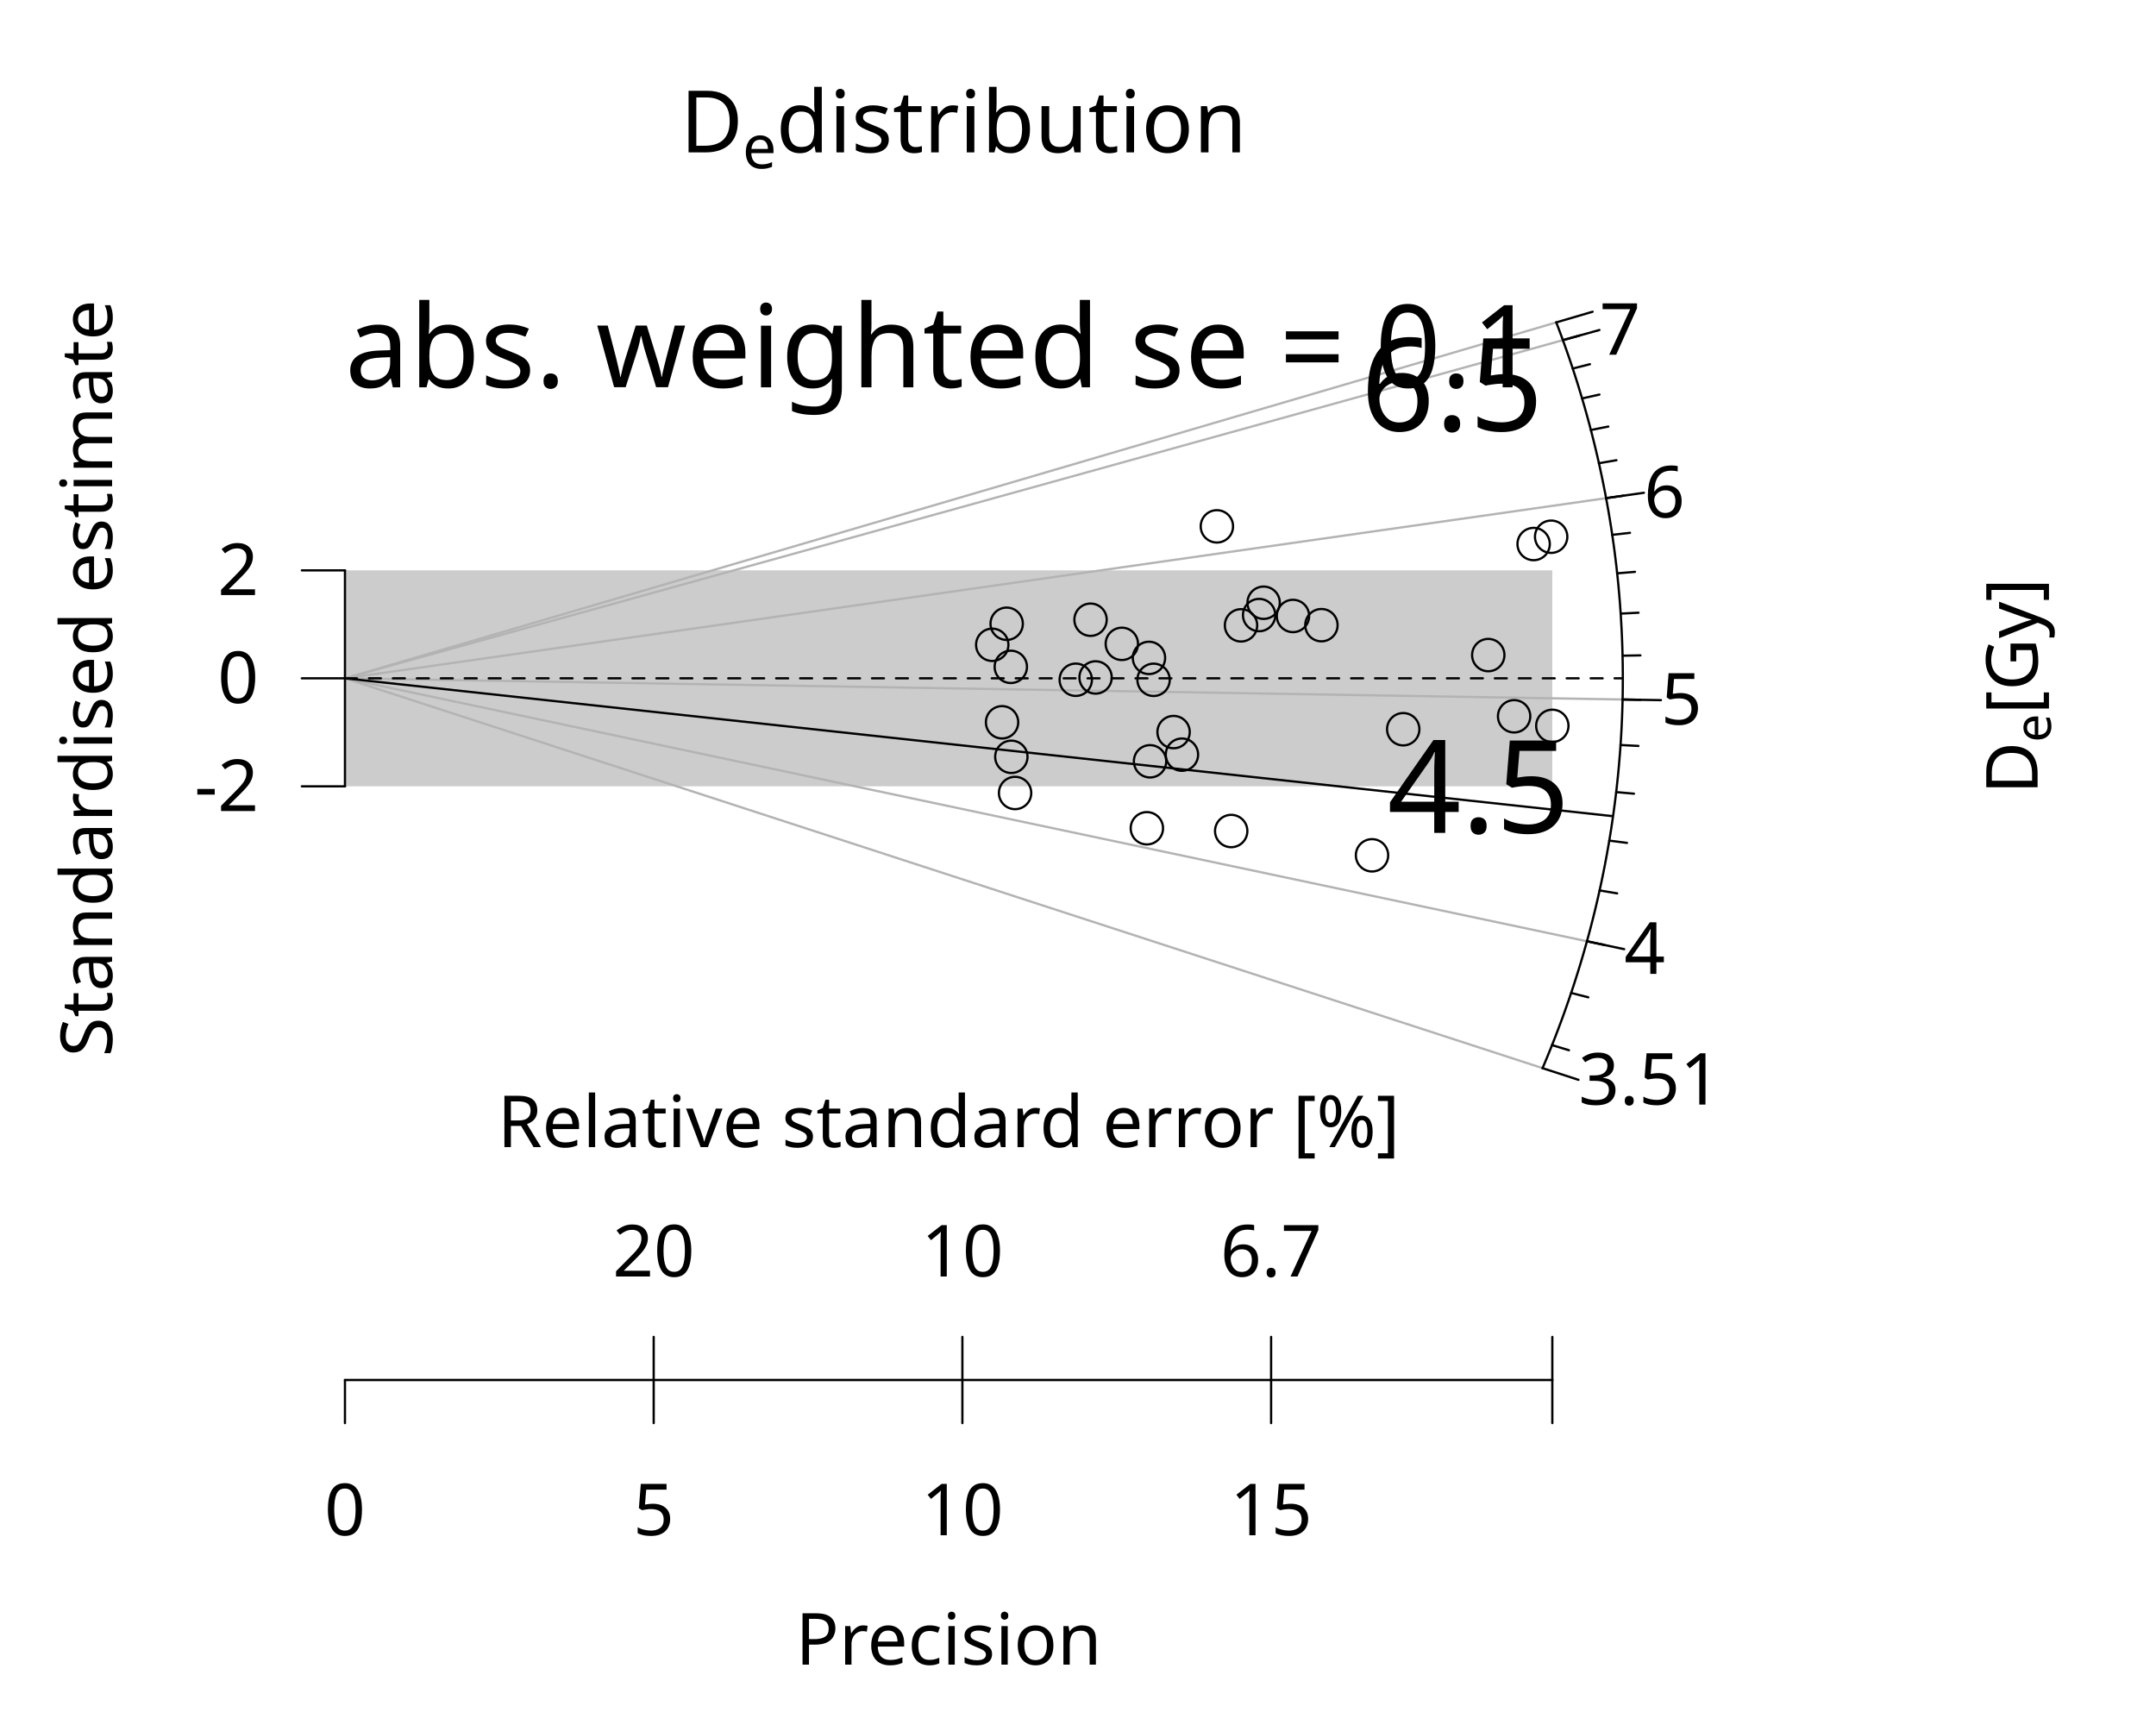
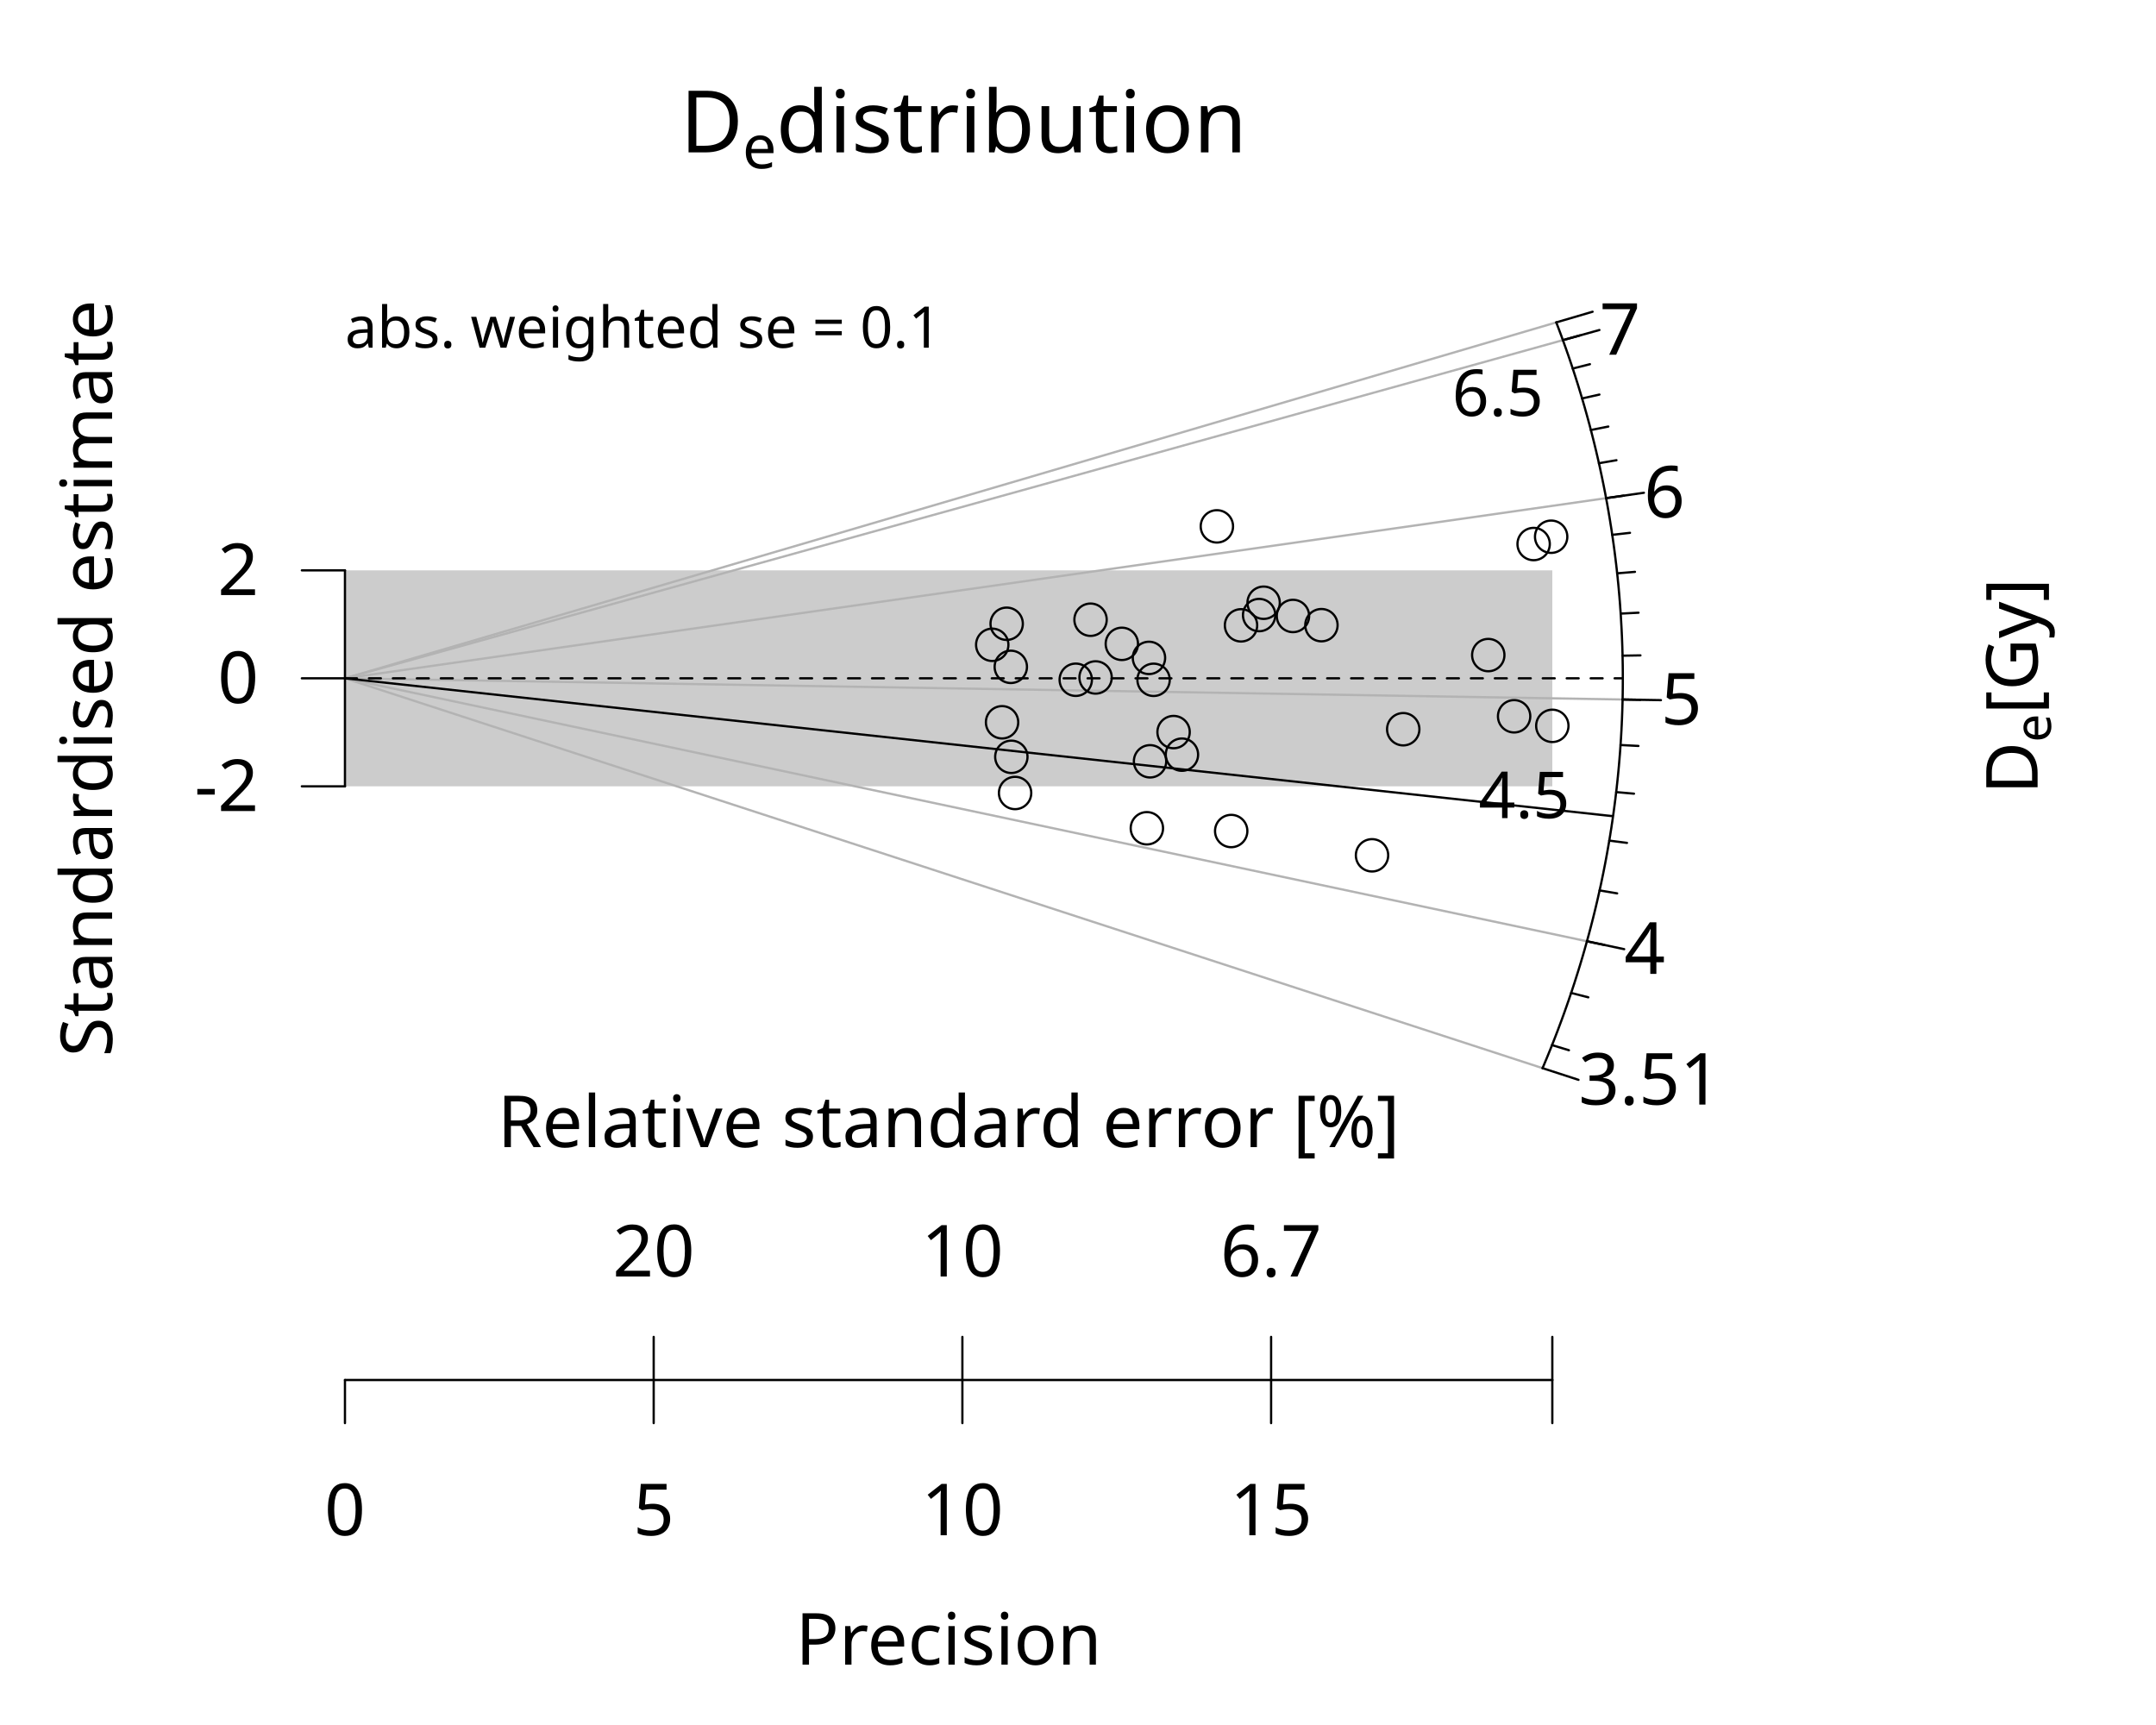
<svg xmlns="http://www.w3.org/2000/svg" class="svglite" data-engine-version="2.0" width="720.00pt" height="576.00pt" viewBox="0 0 720.00 576.00">
  <defs>
    <style type="text/css">
    .svglite line, .svglite polyline, .svglite polygon, .svglite path, .svglite rect, .svglite circle {
      fill: none;
      stroke: #000000;
      stroke-linecap: round;
      stroke-linejoin: round;
      stroke-miterlimit: 10.00;
    }
  </style>
  </defs>
  <rect width="100%" height="100%" style="stroke: none; fill: #FFFFFF;" />
  <defs>
    <clipPath id="cpMC4wMHw3MjAuMDB8MC4wMHw1NzYuMDA=">
      <rect x="0.00" y="0.00" width="720.00" height="576.00" />
    </clipPath>
  </defs>
  <g clip-path="url(#cpMC4wMHw3MjAuMDB8MC4wMHw1NzYuMDA=)">
    <text transform="translate(37.44,226.50) rotate(-90)" text-anchor="middle" style="font-size: 24.00px; font-family: sans;" textLength="238.84px" lengthAdjust="spacingAndGlyphs">Standardised estimate</text>
    <polygon points="115.20,262.56 115.20,190.45 518.40,190.45 518.40,262.56 " style="stroke-width: 0.75; stroke: none; fill: #CCCCCC;" />
    <polyline points="115.20,226.50 515.14,356.67 " style="stroke-width: 0.75; stroke: #B3B3B3;" />
    <polyline points="115.20,226.50 519.72,107.65 " style="stroke-width: 0.75; stroke: #B3B3B3;" />
    <polyline points="115.20,226.50 529.96,314.30 " style="stroke-width: 0.75; stroke: #B3B3B3;" />
    <polyline points="115.20,226.50 541.87,233.57 " style="stroke-width: 0.75; stroke: #B3B3B3;" />
    <polyline points="115.20,226.50 536.36,166.34 " style="stroke-width: 0.75; stroke: #B3B3B3;" />
    <polyline points="115.20,226.50 521.93,113.58 " style="stroke-width: 0.75; stroke: #B3B3B3;" />
    <polyline points="115.20,226.50 541.94,226.50 " style="stroke-width: 0.75; stroke-dasharray: 4.00,4.00;" />
    <polyline points="115.20,226.50 538.68,272.54 " style="stroke-width: 0.75;" />
-     <text x="524.28" y="278.12" text-anchor="end" style="font-size: 43.20px; font-family: sans;" textLength="60.06px" lengthAdjust="spacingAndGlyphs">4.5</text>
+     <text x="524.28" y="273.17" text-anchor="end" style="font-size: 21.60px; font-family: sans;" textLength="30.03px" lengthAdjust="spacingAndGlyphs">4.5</text>
    <polyline points="115.20,226.50 529.84,138.25 " style="stroke-width: 0.75; stroke: none;" />
-     <text x="515.44" y="143.84" text-anchor="end" style="font-size: 43.20px; font-family: sans;" textLength="60.06px" lengthAdjust="spacingAndGlyphs">6.5</text>
+     <text x="515.44" y="138.89" text-anchor="end" style="font-size: 21.60px; font-family: sans;" textLength="30.03px" lengthAdjust="spacingAndGlyphs">6.5</text>
    <polygon points="515.14,356.67 515.32,356.23 515.51,355.80 515.69,355.36 515.88,354.92 516.06,354.48 516.24,354.04 516.43,353.60 516.61,353.16 516.79,352.72 516.97,352.28 517.15,351.84 517.33,351.39 517.51,350.95 517.69,350.51 517.87,350.06 518.05,349.62 518.23,349.17 518.40,348.72 518.58,348.28 518.76,347.83 518.93,347.38 519.11,346.93 519.28,346.48 519.46,346.03 519.63,345.58 519.80,345.13 519.98,344.68 520.15,344.23 520.32,343.78 520.49,343.32 520.66,342.87 520.83,342.41 521.00,341.96 521.17,341.50 521.34,341.05 521.51,340.59 521.68,340.13 521.84,339.67 522.01,339.22 522.18,338.76 522.34,338.30 522.51,337.84 522.67,337.38 522.83,336.91 523.00,336.45 523.16,335.99 523.32,335.53 523.48,335.06 523.64,334.60 523.81,334.14 523.96,333.67 524.12,333.20 524.28,332.74 524.44,332.27 524.60,331.80 524.76,331.34 524.91,330.87 525.07,330.40 525.22,329.93 525.38,329.46 525.53,328.99 525.69,328.52 525.84,328.05 525.99,327.57 526.14,327.10 526.29,326.63 526.44,326.15 526.59,325.68 526.74,325.21 526.89,324.73 527.04,324.25 527.19,323.78 527.33,323.30 527.48,322.82 527.63,322.35 527.77,321.87 527.92,321.39 528.06,320.91 528.20,320.43 528.35,319.95 528.49,319.47 528.63,318.99 528.77,318.51 528.91,318.02 529.05,317.54 529.19,317.06 529.32,316.57 529.46,316.09 529.60,315.60 529.73,315.12 529.87,314.63 530.00,314.15 530.14,313.66 530.27,313.17 530.40,312.69 530.54,312.20 530.67,311.71 530.80,311.22 530.93,310.73 531.06,310.24 531.19,309.75 531.32,309.26 531.44,308.77 531.57,308.28 531.70,307.79 531.82,307.29 531.95,306.80 532.07,306.31 532.19,305.81 532.32,305.32 532.44,304.82 532.56,304.33 532.68,303.83 532.80,303.34 532.92,302.84 533.04,302.34 533.15,301.85 533.27,301.35 533.39,300.85 533.50,300.35 533.62,299.85 533.73,299.35 533.84,298.85 533.96,298.35 534.07,297.85 534.18,297.35 534.29,296.85 534.40,296.35 534.51,295.85 534.62,295.34 534.73,294.84 534.83,294.34 534.94,293.83 535.04,293.33 535.15,292.82 535.25,292.32 535.36,291.81 535.46,291.31 535.56,290.80 535.66,290.30 535.76,289.79 535.86,289.28 535.96,288.78 536.06,288.27 536.15,287.76 536.25,287.25 536.35,286.74 536.44,286.23 536.53,285.72 536.63,285.21 536.72,284.70 536.81,284.19 536.90,283.68 536.99,283.17 537.08,282.66 537.17,282.15 537.26,281.63 537.35,281.12 537.43,280.61 537.52,280.10 537.60,279.58 537.69,279.07 537.77,278.55 537.85,278.04 537.93,277.53 538.02,277.01 538.10,276.50 538.18,275.98 538.25,275.46 538.33,274.95 538.41,274.43 538.48,273.92 538.56,273.40 538.63,272.88 538.71,272.36 538.78,271.85 538.85,271.33 538.92,270.81 538.99,270.29 539.06,269.77 539.13,269.25 539.20,268.73 539.27,268.21 539.33,267.69 539.40,267.17 539.47,266.65 539.53,266.13 539.59,265.61 539.65,265.09 539.72,264.57 539.78,264.05 539.84,263.53 539.90,263.01 539.95,262.48 540.01,261.96 540.07,261.44 540.12,260.92 540.18,260.39 540.23,259.87 540.29,259.35 540.34,258.82 540.39,258.30 540.44,257.77 540.49,257.25 540.54,256.73 540.59,256.20 540.64,255.68 540.68,255.15 540.73,254.63 540.77,254.10 540.82,253.58 540.86,253.05 540.90,252.53 540.95,252.00 540.99,251.47 541.03,250.95 541.07,250.42 541.10,249.90 541.14,249.37 541.18,248.84 541.21,248.32 541.25,247.79 541.28,247.26 541.32,246.73 541.35,246.21 541.38,245.68 541.41,245.15 541.44,244.62 541.47,244.10 541.50,243.57 541.52,243.04 541.55,242.51 541.58,241.98 541.60,241.46 541.62,240.93 541.65,240.40 541.67,239.87 541.69,239.34 541.71,238.81 541.73,238.28 541.75,237.76 541.77,237.23 541.78,236.70 541.80,236.17 541.81,235.64 541.83,235.11 541.84,234.58 541.86,234.05 541.87,233.52 541.88,232.99 541.89,232.46 541.90,231.93 541.91,231.40 541.91,230.88 541.92,230.35 541.93,229.82 541.93,229.29 541.94,228.76 541.94,228.23 541.94,227.70 541.94,227.17 541.94,226.64 541.94,226.11 541.94,225.58 541.94,225.05 541.94,224.52 541.93,223.99 541.93,223.46 541.92,222.93 541.92,222.40 541.91,221.87 541.90,221.34 541.89,220.81 541.88,220.28 541.87,219.76 541.86,219.23 541.85,218.70 541.84,218.17 541.82,217.64 541.81,217.11 541.79,216.58 541.78,216.05 541.76,215.52 541.74,214.99 541.72,214.46 541.70,213.94 541.68,213.41 541.66,212.88 541.64,212.35 541.61,211.82 541.59,211.29 541.56,210.77 541.54,210.24 541.51,209.71 541.48,209.18 541.45,208.65 541.42,208.13 541.39,207.60 541.36,207.07 541.33,206.54 541.30,206.02 541.27,205.49 541.23,204.96 541.20,204.43 541.16,203.91 541.12,203.38 541.08,202.85 541.05,202.33 541.01,201.80 540.97,201.28 540.93,200.75 540.88,200.22 540.84,199.70 540.80,199.17 540.75,198.65 540.71,198.12 540.66,197.60 540.61,197.07 540.57,196.55 540.52,196.02 540.47,195.50 540.42,194.98 540.37,194.45 540.31,193.93 540.26,193.41 540.21,192.88 540.15,192.36 540.10,191.84 540.04,191.31 539.98,190.79 539.93,190.27 539.87,189.75 539.81,189.23 539.75,188.70 539.69,188.18 539.62,187.66 539.56,187.14 539.50,186.62 539.43,186.10 539.37,185.58 539.30,185.06 539.24,184.54 539.17,184.02 539.10,183.50 539.03,182.98 538.96,182.46 538.89,181.94 538.82,181.43 538.74,180.91 538.67,180.39 538.60,179.87 538.52,179.36 538.45,178.84 538.37,178.32 538.29,177.81 538.22,177.29 538.14,176.78 538.06,176.26 537.98,175.74 537.89,175.23 537.81,174.72 537.73,174.20 537.65,173.69 537.56,173.17 537.48,172.66 537.39,172.15 537.30,171.63 537.22,171.12 537.13,170.61 537.04,170.10 536.95,169.59 536.86,169.08 536.77,168.57 536.68,168.05 536.58,167.54 536.49,167.04 536.39,166.53 536.30,166.02 536.20,165.51 536.11,165.00 536.01,164.49 535.91,163.98 535.81,163.48 535.71,162.97 535.61,162.46 535.51,161.96 535.41,161.45 535.30,160.95 535.20,160.44 535.10,159.94 534.99,159.43 534.89,158.93 534.78,158.42 534.67,157.92 534.56,157.42 534.46,156.92 534.35,156.41 534.24,155.91 534.13,155.41 534.01,154.91 533.90,154.41 533.79,153.91 533.68,153.41 533.56,152.91 533.45,152.41 533.33,151.91 533.21,151.42 533.10,150.92 532.98,150.42 532.86,149.92 532.74,149.43 532.62,148.93 532.50,148.44 532.38,147.94 532.26,147.45 532.13,146.95 532.01,146.46 531.88,145.97 531.76,145.47 531.63,144.98 531.51,144.49 531.38,144.00 531.25,143.51 531.12,143.02 531.00,142.53 530.87,142.04 530.74,141.55 530.60,141.06 530.47,140.57 530.34,140.08 530.21,139.60 530.07,139.11 529.94,138.62 529.80,138.14 529.67,137.65 529.53,137.17 529.39,136.68 529.26,136.20 529.12,135.71 528.98,135.23 528.84,134.75 528.70,134.27 528.56,133.78 528.42,133.30 528.28,132.82 528.13,132.34 527.99,131.86 527.84,131.38 527.70,130.91 527.55,130.43 527.41,129.95 527.26,129.47 527.12,129.00 526.97,128.52 526.82,128.04 526.67,127.57 526.52,127.10 526.37,126.62 526.22,126.15 526.07,125.68 525.92,125.20 525.76,124.73 525.61,124.26 525.46,123.79 525.30,123.32 525.15,122.85 524.99,122.38 524.84,121.91 524.68,121.44 524.52,120.97 524.36,120.51 524.21,120.04 524.05,119.58 523.89,119.11 523.73,118.64 523.57,118.18 523.40,117.72 523.24,117.25 523.08,116.79 522.92,116.33 522.75,115.87 522.59,115.41 522.42,114.95 522.26,114.49 522.09,114.03 521.93,113.57 521.76,113.11 521.59,112.65 521.43,112.19 521.26,111.74 521.09,111.28 520.92,110.83 520.75,110.37 520.58,109.92 520.41,109.46 520.24,109.01 520.06,108.56 519.89,108.11 519.72,107.65 921.60,107.65 921.60,356.67 " style="stroke-width: 0.75; stroke: none; fill: #FFFFFF;" />
    <text x="227.15" y="50.88" style="font-size: 28.80px; font-family: sans;" textLength="20.81px" lengthAdjust="spacingAndGlyphs">D</text>
    <text x="247.96" y="56.20" style="font-size: 20.16px; font-family: sans;" textLength="11.21px" lengthAdjust="spacingAndGlyphs">e</text>
    <text x="259.17" y="50.88" style="font-size: 28.80px; font-family: sans;" textLength="147.28px" lengthAdjust="spacingAndGlyphs"> distribution</text>
    <line x1="115.20" y1="460.80" x2="424.49" y2="460.80" style="stroke-width: 0.75;" />
    <line x1="115.20" y1="460.80" x2="115.20" y2="475.20" style="stroke-width: 0.75;" />
    <line x1="218.30" y1="460.80" x2="218.30" y2="475.20" style="stroke-width: 0.75;" />
    <line x1="321.39" y1="460.80" x2="321.39" y2="475.20" style="stroke-width: 0.75;" />
    <line x1="424.49" y1="460.80" x2="424.49" y2="475.20" style="stroke-width: 0.75;" />
    <text x="115.20" y="512.64" text-anchor="middle" style="font-size: 24.00px; font-family: sans;" textLength="13.35px" lengthAdjust="spacingAndGlyphs">0</text>
    <text x="218.30" y="512.64" text-anchor="middle" style="font-size: 24.00px; font-family: sans;" textLength="13.35px" lengthAdjust="spacingAndGlyphs">5</text>
    <text x="321.39" y="512.64" text-anchor="middle" style="font-size: 24.00px; font-family: sans;" textLength="26.70px" lengthAdjust="spacingAndGlyphs">10</text>
    <text x="424.49" y="512.64" text-anchor="middle" style="font-size: 24.00px; font-family: sans;" textLength="26.70px" lengthAdjust="spacingAndGlyphs">15</text>
    <polyline points="424.49,460.80 518.40,460.80 " style="stroke-width: 0.75;" />
    <line x1="518.40" y1="460.80" x2="518.40" y2="446.40" style="stroke-width: 0.75;" />
    <line x1="518.40" y1="460.80" x2="518.40" y2="475.20" style="stroke-width: 0.75;" />
    <text x="316.80" y="383.04" text-anchor="middle" style="font-size: 24.00px; font-family: sans;" textLength="285.48px" lengthAdjust="spacingAndGlyphs">Relative standard error [%]</text>
    <text x="316.80" y="555.84" text-anchor="middle" style="font-size: 24.00px; font-family: sans;" textLength="98.73px" lengthAdjust="spacingAndGlyphs">Precision</text>
    <line x1="218.30" y1="460.80" x2="218.30" y2="446.40" style="stroke-width: 0.75;" />
    <line x1="321.39" y1="460.80" x2="321.39" y2="446.40" style="stroke-width: 0.75;" />
    <line x1="424.49" y1="460.80" x2="424.49" y2="446.40" style="stroke-width: 0.75;" />
    <text x="218.30" y="426.24" text-anchor="middle" style="font-size: 24.00px; font-family: sans;" textLength="26.70px" lengthAdjust="spacingAndGlyphs">20</text>
    <text x="321.39" y="426.24" text-anchor="middle" style="font-size: 24.00px; font-family: sans;" textLength="26.70px" lengthAdjust="spacingAndGlyphs">10</text>
    <text x="424.49" y="426.24" text-anchor="middle" style="font-size: 24.00px; font-family: sans;" textLength="33.36px" lengthAdjust="spacingAndGlyphs">6.7</text>
    <polyline points="518.30,348.97 523.95,350.69 " style="stroke-width: 0.75;" />
    <polyline points="524.68,331.55 530.42,333.02 " style="stroke-width: 0.75;" />
    <polyline points="529.96,314.30 535.77,315.53 " style="stroke-width: 0.75;" />
    <polyline points="534.19,297.32 540.05,298.31 " style="stroke-width: 0.75;" />
    <polyline points="537.42,280.69 543.33,281.45 " style="stroke-width: 0.75;" />
    <polyline points="539.73,264.49 545.67,265.02 " style="stroke-width: 0.75;" />
    <polyline points="541.18,248.77 547.15,249.08 " style="stroke-width: 0.75;" />
    <polyline points="541.87,233.57 547.84,233.67 " style="stroke-width: 0.75;" />
    <polyline points="541.86,218.94 547.83,218.84 " style="stroke-width: 0.75;" />
    <polyline points="541.23,204.89 547.19,204.59 " style="stroke-width: 0.75;" />
    <polyline points="540.05,191.44 546.00,190.95 " style="stroke-width: 0.75;" />
    <polyline points="538.41,178.59 544.34,177.92 " style="stroke-width: 0.75;" />
    <polyline points="536.36,166.34 542.26,165.50 " style="stroke-width: 0.75;" />
    <polyline points="533.96,154.68 539.82,153.67 " style="stroke-width: 0.75;" />
    <polyline points="531.27,143.59 537.10,142.43 " style="stroke-width: 0.75;" />
    <polyline points="528.34,133.05 534.13,131.75 " style="stroke-width: 0.75;" />
    <polyline points="525.22,123.06 530.96,121.61 " style="stroke-width: 0.75;" />
    <polyline points="521.93,113.58 527.63,112.00 " style="stroke-width: 0.75;" />
    <polyline points="515.14,356.67 527.14,360.57 " style="stroke-width: 0.75;" />
    <polyline points="519.72,107.65 531.85,104.09 " style="stroke-width: 0.75;" />
    <polyline points="529.96,314.30 542.40,316.94 " style="stroke-width: 0.75;" />
    <polyline points="541.87,233.57 554.67,233.79 " style="stroke-width: 0.75;" />
    <polyline points="536.36,166.34 548.99,164.54 " style="stroke-width: 0.75;" />
    <polyline points="521.93,113.58 534.13,110.19 " style="stroke-width: 0.75;" />
    <polyline points="515.14,356.67 515.32,356.23 515.51,355.80 515.69,355.36 515.88,354.92 516.06,354.48 516.24,354.04 516.43,353.60 516.61,353.16 516.79,352.72 516.97,352.28 517.15,351.84 517.33,351.39 517.51,350.95 517.69,350.51 517.87,350.06 518.05,349.62 518.23,349.17 518.40,348.72 518.58,348.28 518.76,347.83 518.93,347.38 519.11,346.93 519.28,346.48 519.46,346.03 519.63,345.58 519.80,345.13 519.98,344.68 520.15,344.23 520.32,343.78 520.49,343.32 520.66,342.87 520.83,342.41 521.00,341.96 521.17,341.50 521.34,341.05 521.51,340.59 521.68,340.13 521.84,339.67 522.01,339.22 522.18,338.76 522.34,338.30 522.51,337.84 522.67,337.38 522.83,336.91 523.00,336.45 523.16,335.99 523.32,335.53 523.48,335.06 523.64,334.60 523.81,334.14 523.96,333.67 524.12,333.20 524.28,332.74 524.44,332.27 524.60,331.80 524.76,331.34 524.91,330.87 525.07,330.40 525.22,329.93 525.38,329.46 525.53,328.99 525.69,328.52 525.84,328.05 525.99,327.57 526.14,327.10 526.29,326.63 526.44,326.15 526.59,325.68 526.74,325.21 526.89,324.73 527.04,324.25 527.19,323.78 527.33,323.30 527.48,322.82 527.63,322.35 527.77,321.87 527.92,321.39 528.06,320.91 528.20,320.43 528.35,319.95 528.49,319.47 528.63,318.99 528.77,318.51 528.91,318.02 529.05,317.54 529.19,317.06 529.32,316.57 529.46,316.09 529.60,315.60 529.73,315.12 529.87,314.63 530.00,314.15 530.14,313.66 530.27,313.17 530.40,312.69 530.54,312.20 530.67,311.71 530.80,311.22 530.93,310.73 531.06,310.24 531.19,309.75 531.32,309.26 531.44,308.77 531.57,308.28 531.70,307.79 531.82,307.29 531.95,306.80 532.07,306.31 532.19,305.81 532.32,305.32 532.44,304.82 532.56,304.33 532.68,303.83 532.80,303.34 532.92,302.84 533.04,302.34 533.15,301.85 533.27,301.35 533.39,300.85 533.50,300.35 533.62,299.85 533.73,299.35 533.84,298.85 533.96,298.35 534.07,297.85 534.18,297.35 534.29,296.85 534.40,296.35 534.51,295.85 534.62,295.34 534.73,294.84 534.83,294.34 534.94,293.83 535.04,293.33 535.15,292.82 535.25,292.32 535.36,291.81 535.46,291.31 535.56,290.80 535.66,290.30 535.76,289.79 535.86,289.28 535.96,288.78 536.06,288.27 536.15,287.76 536.25,287.25 536.35,286.74 536.44,286.23 536.53,285.72 536.63,285.21 536.72,284.70 536.81,284.19 536.90,283.68 536.99,283.17 537.08,282.66 537.17,282.15 537.26,281.63 537.35,281.12 537.43,280.61 537.52,280.10 537.60,279.58 537.69,279.07 537.77,278.55 537.85,278.04 537.93,277.53 538.02,277.01 538.10,276.50 538.18,275.98 538.25,275.46 538.33,274.95 538.41,274.43 538.48,273.92 538.56,273.40 538.63,272.88 538.71,272.36 538.78,271.85 538.85,271.33 538.92,270.81 538.99,270.29 539.06,269.77 539.13,269.25 539.20,268.73 539.27,268.21 539.33,267.69 539.40,267.17 539.47,266.65 539.53,266.13 539.59,265.61 539.65,265.09 539.72,264.57 539.78,264.05 539.84,263.53 539.90,263.01 539.95,262.48 540.01,261.96 540.07,261.44 540.12,260.92 540.18,260.39 540.23,259.87 540.29,259.35 540.34,258.82 540.39,258.30 540.44,257.77 540.49,257.25 540.54,256.73 540.59,256.20 540.64,255.68 540.68,255.15 540.73,254.63 540.77,254.10 540.82,253.58 540.86,253.05 540.90,252.53 540.95,252.00 540.99,251.47 541.03,250.95 541.07,250.42 541.10,249.90 541.14,249.37 541.18,248.84 541.21,248.32 541.25,247.79 541.28,247.26 541.32,246.73 541.35,246.21 541.38,245.68 541.41,245.15 541.44,244.62 541.47,244.10 541.50,243.57 541.52,243.04 541.55,242.51 541.58,241.98 541.60,241.46 541.62,240.93 541.65,240.40 541.67,239.87 541.69,239.34 541.71,238.81 541.73,238.28 541.75,237.76 541.77,237.23 541.78,236.70 541.80,236.17 541.81,235.64 541.83,235.11 541.84,234.58 541.86,234.05 541.87,233.52 541.88,232.99 541.89,232.46 541.90,231.93 541.91,231.40 541.91,230.88 541.92,230.35 541.93,229.82 541.93,229.29 541.94,228.76 541.94,228.23 541.94,227.70 541.94,227.17 541.94,226.64 541.94,226.11 541.94,225.58 541.94,225.05 541.94,224.52 541.93,223.99 541.93,223.46 541.92,222.93 541.92,222.40 541.91,221.87 541.90,221.34 541.89,220.81 541.88,220.28 541.87,219.76 541.86,219.23 541.85,218.70 541.84,218.17 541.82,217.64 541.81,217.11 541.79,216.58 541.78,216.05 541.76,215.52 541.74,214.99 541.72,214.46 541.70,213.94 541.68,213.41 541.66,212.88 541.64,212.35 541.61,211.82 541.59,211.29 541.56,210.77 541.54,210.24 541.51,209.71 541.48,209.18 541.45,208.65 541.42,208.13 541.39,207.60 541.36,207.07 541.33,206.54 541.30,206.02 541.27,205.49 541.23,204.96 541.20,204.43 541.16,203.91 541.12,203.38 541.08,202.85 541.05,202.33 541.01,201.80 540.97,201.28 540.93,200.75 540.88,200.22 540.84,199.70 540.80,199.17 540.75,198.65 540.71,198.12 540.66,197.60 540.61,197.07 540.57,196.55 540.52,196.02 540.47,195.50 540.42,194.98 540.37,194.45 540.31,193.93 540.26,193.41 540.21,192.88 540.15,192.36 540.10,191.84 540.04,191.31 539.98,190.79 539.93,190.27 539.87,189.75 539.81,189.23 539.75,188.70 539.69,188.18 539.62,187.66 539.56,187.14 539.50,186.62 539.43,186.10 539.37,185.58 539.30,185.06 539.24,184.54 539.17,184.02 539.10,183.50 539.03,182.98 538.96,182.46 538.89,181.94 538.82,181.43 538.74,180.91 538.67,180.39 538.60,179.87 538.52,179.36 538.45,178.84 538.37,178.32 538.29,177.81 538.22,177.29 538.14,176.78 538.06,176.26 537.98,175.74 537.89,175.23 537.81,174.72 537.73,174.20 537.65,173.69 537.56,173.17 537.48,172.66 537.39,172.15 537.30,171.63 537.22,171.12 537.13,170.61 537.04,170.10 536.95,169.59 536.86,169.08 536.77,168.57 536.68,168.05 536.58,167.54 536.49,167.04 536.39,166.53 536.30,166.02 536.20,165.51 536.11,165.00 536.01,164.49 535.91,163.98 535.81,163.48 535.71,162.97 535.61,162.46 535.51,161.96 535.41,161.45 535.30,160.95 535.20,160.44 535.10,159.94 534.99,159.43 534.89,158.93 534.78,158.42 534.67,157.92 534.56,157.42 534.46,156.92 534.35,156.41 534.24,155.91 534.13,155.41 534.01,154.91 533.90,154.41 533.79,153.91 533.68,153.41 533.56,152.91 533.45,152.41 533.33,151.91 533.21,151.42 533.10,150.92 532.98,150.42 532.86,149.92 532.74,149.43 532.62,148.93 532.50,148.44 532.38,147.94 532.26,147.45 532.13,146.95 532.01,146.46 531.88,145.97 531.76,145.47 531.63,144.98 531.51,144.49 531.38,144.00 531.25,143.51 531.12,143.02 531.00,142.53 530.87,142.04 530.74,141.55 530.60,141.06 530.47,140.57 530.34,140.08 530.21,139.60 530.07,139.11 529.94,138.62 529.80,138.14 529.67,137.65 529.53,137.17 529.39,136.68 529.26,136.20 529.12,135.71 528.98,135.23 528.84,134.75 528.70,134.27 528.56,133.78 528.42,133.30 528.28,132.82 528.13,132.34 527.99,131.86 527.84,131.38 527.70,130.91 527.55,130.43 527.41,129.95 527.26,129.47 527.12,129.00 526.97,128.52 526.82,128.04 526.67,127.57 526.52,127.10 526.37,126.62 526.22,126.15 526.07,125.68 525.92,125.20 525.76,124.73 525.61,124.26 525.46,123.79 525.30,123.32 525.15,122.85 524.99,122.38 524.84,121.91 524.68,121.44 524.52,120.97 524.36,120.51 524.21,120.04 524.05,119.58 523.89,119.11 523.73,118.64 523.57,118.18 523.40,117.72 523.24,117.25 523.08,116.79 522.92,116.33 522.75,115.87 522.59,115.41 522.42,114.95 522.26,114.49 522.09,114.03 521.93,113.57 521.76,113.11 521.59,112.65 521.43,112.19 521.26,111.74 521.09,111.28 520.92,110.83 520.75,110.37 520.58,109.92 520.41,109.46 520.24,109.01 520.06,108.56 519.89,108.11 519.72,107.65 " style="stroke-width: 0.75;" />
    <text x="527.14" y="368.84" style="font-size: 24.00px; font-family: sans;" textLength="46.71px" lengthAdjust="spacingAndGlyphs">3.51</text>
    <text x="542.40" y="325.20" style="font-size: 24.00px; font-family: sans;" textLength="13.35px" lengthAdjust="spacingAndGlyphs">4</text>
    <text x="554.67" y="241.93" style="font-size: 24.00px; font-family: sans;" textLength="13.35px" lengthAdjust="spacingAndGlyphs">5</text>
    <text x="548.99" y="172.80" style="font-size: 24.00px; font-family: sans;" textLength="13.35px" lengthAdjust="spacingAndGlyphs">6</text>
    <text x="534.13" y="118.45" style="font-size: 24.00px; font-family: sans;" textLength="13.35px" lengthAdjust="spacingAndGlyphs">7</text>
    <text transform="translate(680.46,265.19) rotate(-90)" style="font-size: 24.00px; font-family: sans;" textLength="17.34px" lengthAdjust="spacingAndGlyphs">D</text>
    <text transform="translate(684.90,247.85) rotate(-90)" style="font-size: 16.80px; font-family: sans;" textLength="9.34px" lengthAdjust="spacingAndGlyphs">e</text>
    <text transform="translate(680.46,238.51) rotate(-90)" style="font-size: 24.00px; font-family: sans;" textLength="50.69px" lengthAdjust="spacingAndGlyphs"> [Gy]</text>
    <circle cx="336.18" cy="208.28" r="5.40" style="stroke-width: 0.75;" />
    <circle cx="420.49" cy="205.38" r="5.40" style="stroke-width: 0.75;" />
    <circle cx="359.25" cy="226.98" r="5.40" style="stroke-width: 0.75;" />
    <circle cx="411.16" cy="277.49" r="5.40" style="stroke-width: 0.75;" />
    <circle cx="406.38" cy="175.76" r="5.40" style="stroke-width: 0.75;" />
    <circle cx="518.01" cy="179.22" r="5.40" style="stroke-width: 0.75;" />
    <circle cx="391.92" cy="244.45" r="5.40" style="stroke-width: 0.75;" />
    <circle cx="497.01" cy="218.74" r="5.40" style="stroke-width: 0.75;" />
    <circle cx="337.74" cy="252.71" r="5.40" style="stroke-width: 0.75;" />
    <circle cx="421.99" cy="201.26" r="5.40" style="stroke-width: 0.75;" />
    <circle cx="431.79" cy="205.68" r="5.40" style="stroke-width: 0.75;" />
    <circle cx="383.00" cy="276.57" r="5.40" style="stroke-width: 0.75;" />
    <circle cx="374.64" cy="214.99" r="5.40" style="stroke-width: 0.75;" />
    <circle cx="365.87" cy="226.21" r="5.40" style="stroke-width: 0.75;" />
    <circle cx="458.19" cy="285.60" r="5.40" style="stroke-width: 0.75;" />
    <circle cx="414.44" cy="208.81" r="5.40" style="stroke-width: 0.75;" />
    <circle cx="364.19" cy="206.93" r="5.40" style="stroke-width: 0.75;" />
    <circle cx="331.36" cy="215.31" r="5.40" style="stroke-width: 0.75;" />
    <circle cx="394.71" cy="251.99" r="5.40" style="stroke-width: 0.75;" />
    <circle cx="468.61" cy="243.50" r="5.40" style="stroke-width: 0.75;" />
    <circle cx="334.64" cy="241.18" r="5.40" style="stroke-width: 0.75;" />
    <circle cx="505.64" cy="239.18" r="5.40" style="stroke-width: 0.75;" />
    <circle cx="338.99" cy="264.79" r="5.40" style="stroke-width: 0.75;" />
    <circle cx="385.24" cy="227.00" r="5.40" style="stroke-width: 0.75;" />
    <circle cx="384.06" cy="254.21" r="5.40" style="stroke-width: 0.75;" />
    <circle cx="518.40" cy="242.37" r="5.40" style="stroke-width: 0.75;" />
    <circle cx="383.70" cy="219.68" r="5.40" style="stroke-width: 0.75;" />
    <circle cx="441.29" cy="208.75" r="5.40" style="stroke-width: 0.75;" />
    <circle cx="512.16" cy="181.66" r="5.40" style="stroke-width: 0.75;" />
    <circle cx="337.56" cy="222.67" r="5.40" style="stroke-width: 0.75;" />
    <line x1="115.20" y1="262.56" x2="115.20" y2="190.45" style="stroke-width: 0.75;" />
    <line x1="115.20" y1="262.56" x2="100.80" y2="262.56" style="stroke-width: 0.75;" />
    <line x1="115.20" y1="226.50" x2="100.80" y2="226.50" style="stroke-width: 0.75;" />
    <line x1="115.20" y1="190.45" x2="100.80" y2="190.45" style="stroke-width: 0.75;" />
    <text x="86.40" y="270.82" text-anchor="end" style="font-size: 24.00px; font-family: sans;" textLength="21.34px" lengthAdjust="spacingAndGlyphs">-2</text>
    <text x="86.40" y="234.76" text-anchor="end" style="font-size: 24.00px; font-family: sans;" textLength="13.35px" lengthAdjust="spacingAndGlyphs">0</text>
    <text x="86.40" y="198.70" text-anchor="end" style="font-size: 24.00px; font-family: sans;" textLength="13.35px" lengthAdjust="spacingAndGlyphs">2</text>
-     <text x="115.20" y="129.33" style="font-size: 38.40px; font-family: sans;" textLength="385.39px" lengthAdjust="spacingAndGlyphs">abs. weighted se = 0.1</text>
-     <text x="115.20" y="175.41" style="font-size: 38.40px; font-family: sans;" textLength="0.00px" lengthAdjust="spacingAndGlyphs" />
+     <text x="115.20" y="116.11" style="font-size: 19.20px; font-family: sans;" textLength="192.70px" lengthAdjust="spacingAndGlyphs">abs. weighted se = 0.1</text>
+     <text x="115.20" y="139.15" style="font-size: 19.20px; font-family: sans;" textLength="0.00px" lengthAdjust="spacingAndGlyphs" />
  </g>
</svg>
